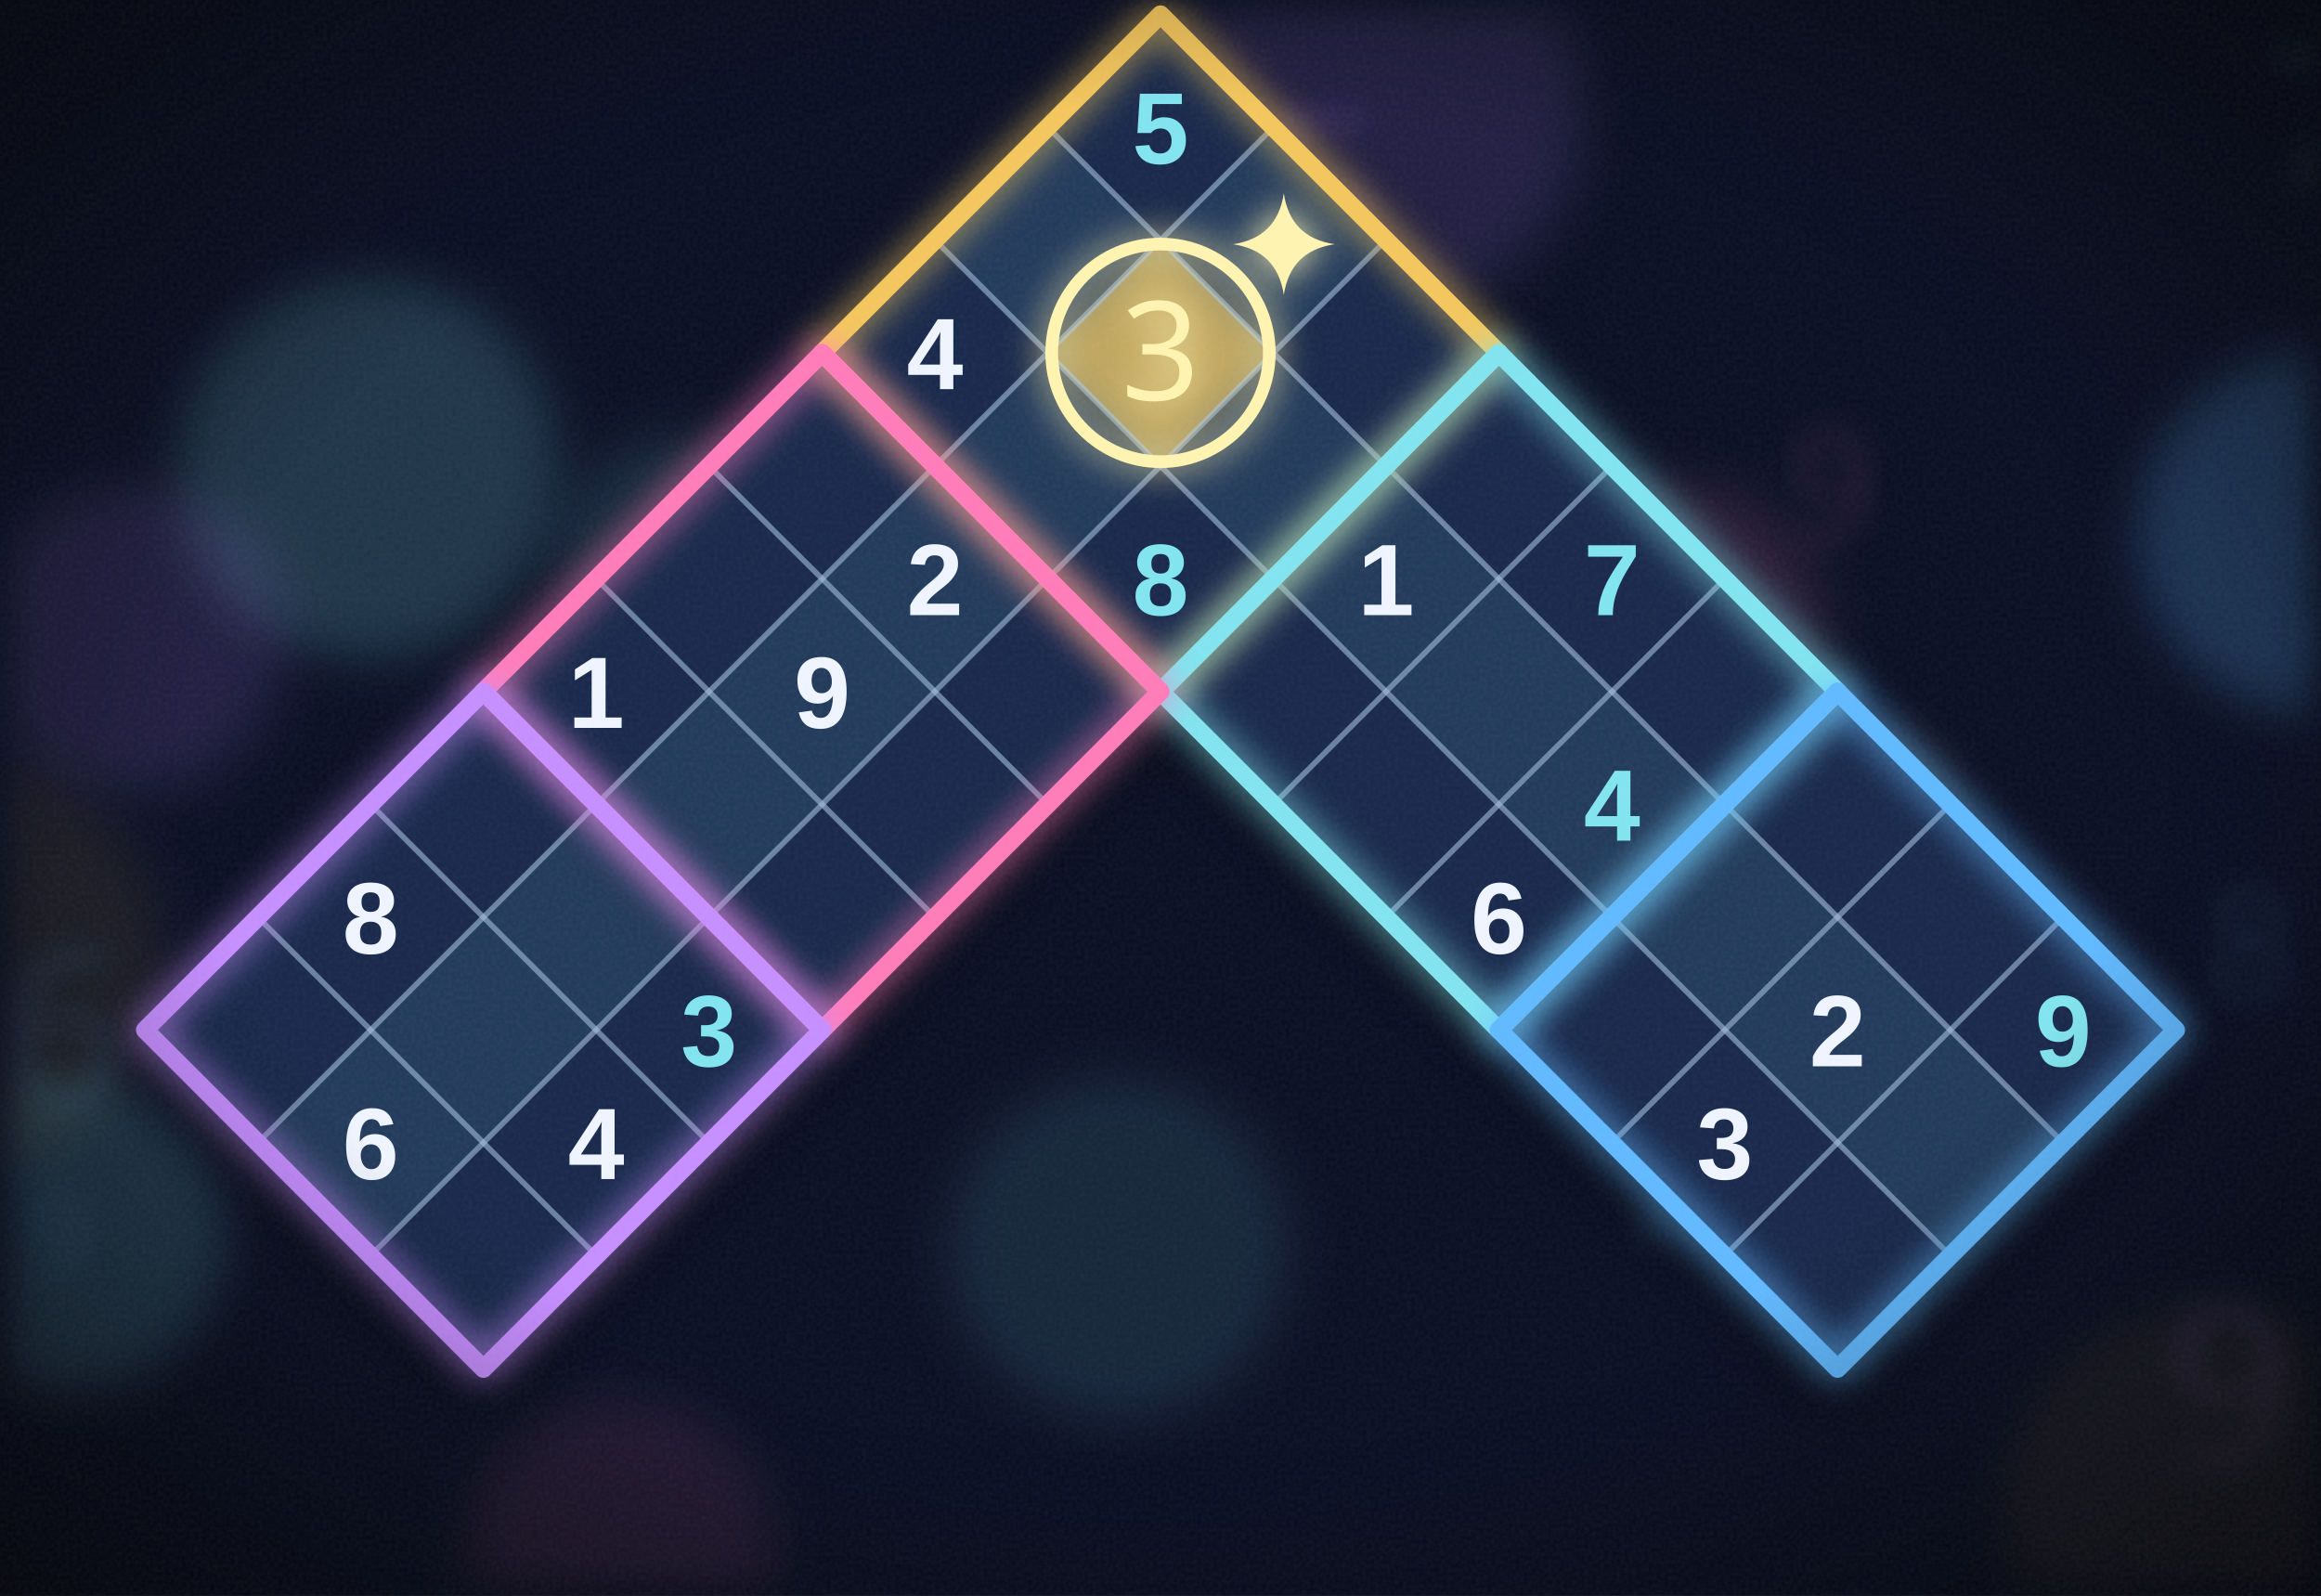
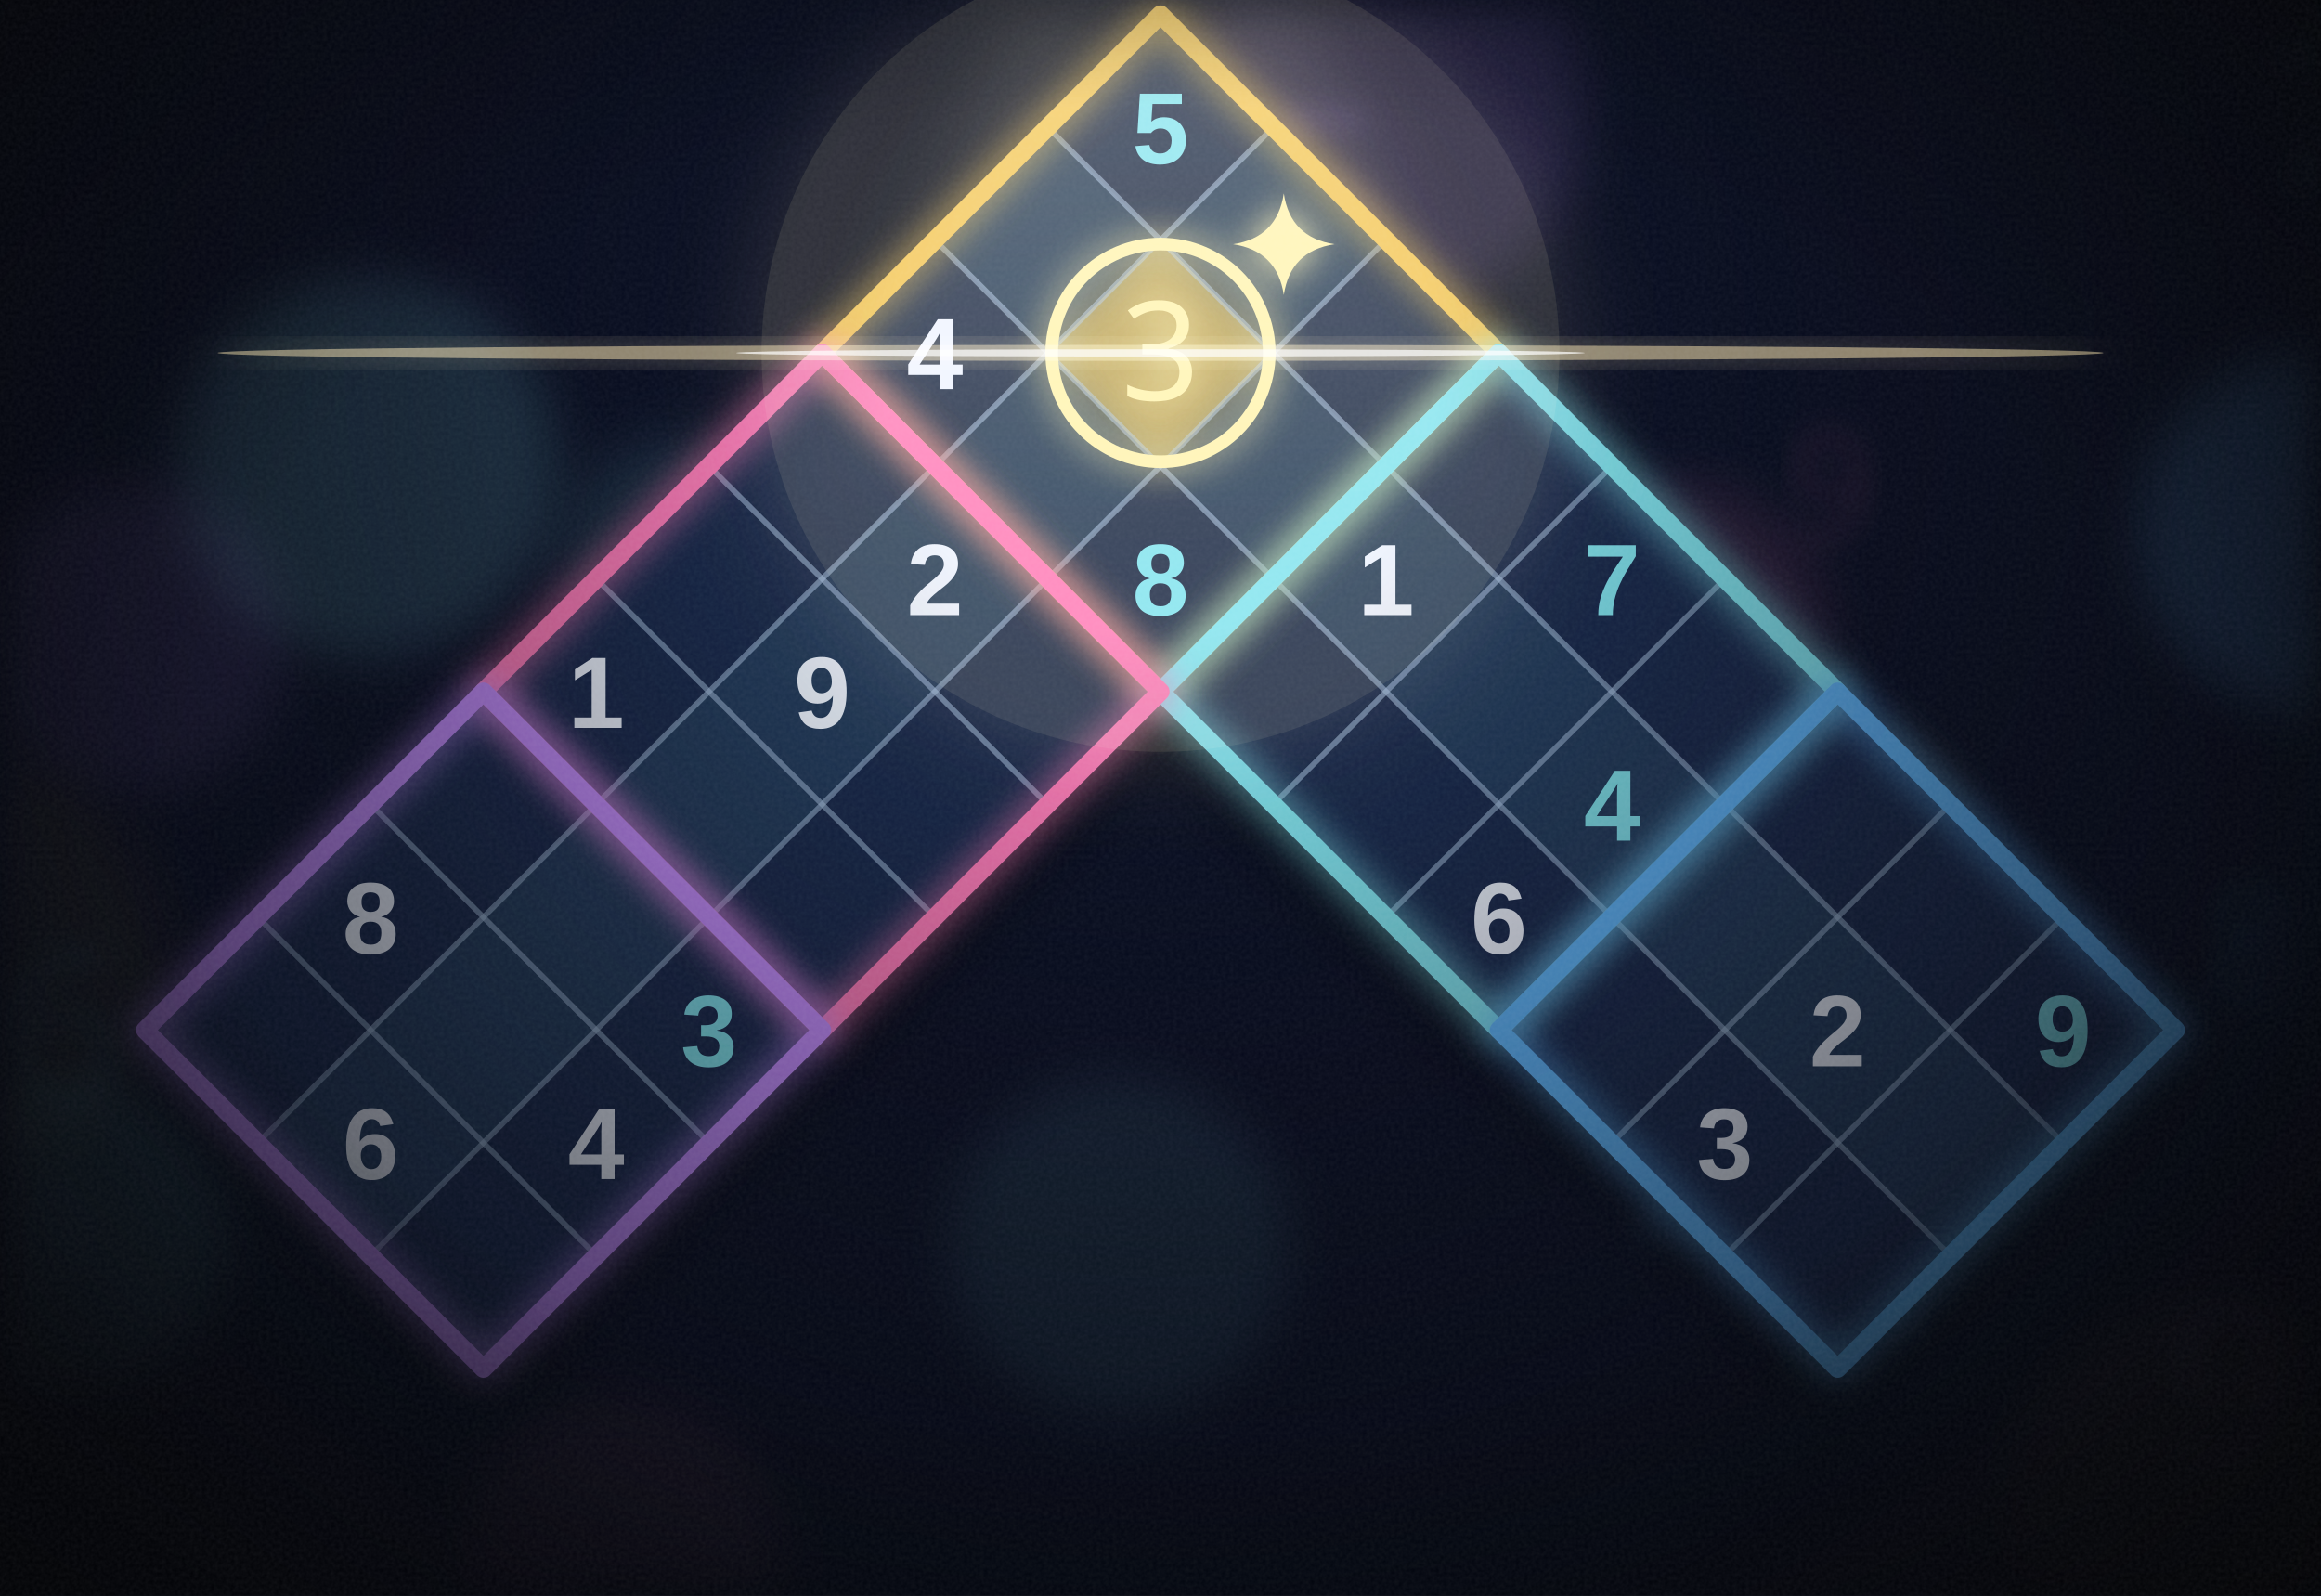
<svg xmlns="http://www.w3.org/2000/svg" viewBox="0 0 640 440" preserveAspectRatio="xMidYMid slice">
  <defs>
    <filter id="glow" x="-50%" y="-50%" width="200%" height="200%">
      <feGaussianBlur stdDeviation="5" result="b" />
      <feMerge>
        <feMergeNode in="b" />
        <feMergeNode in="SourceGraphic" />
      </feMerge>
    </filter>
    <filter id="bigglow" x="-50%" y="-50%" width="200%" height="200%">
      <feGaussianBlur stdDeviation="14" result="b" />
      <feMerge>
        <feMergeNode in="b" />
        <feMergeNode in="SourceGraphic" />
      </feMerge>
    </filter>
    <filter id="soft" x="-50%" y="-50%" width="200%" height="200%">
      <feGaussianBlur stdDeviation="10" />
    </filter>
    <filter id="dof" x="-20%" y="-20%" width="140%" height="140%">
      <feGaussianBlur stdDeviation="4" />
    </filter>
    <filter id="dof2" x="-20%" y="-20%" width="140%" height="140%">
      <feGaussianBlur stdDeviation="9" />
    </filter>
    <filter id="bokeh" x="-50%" y="-50%" width="200%" height="200%">
      <feGaussianBlur stdDeviation="7" />
    </filter>
    <filter id="shadow" x="-30%" y="-30%" width="160%" height="160%">
      <feDropShadow dx="0" dy="10" stdDeviation="10" flood-color="#000" flood-opacity=".6" />
    </filter>
    <filter id="grain" x="0" y="0" width="100%" height="100%">
      <feTurbulence type="fractalNoise" baseFrequency=".9" numOctaves="2" seed="7" />
      <feColorMatrix values="0 0 0 0 1  0 0 0 0 1  0 0 0 0 1  0 0 0 .055 0" />
    </filter>
    <linearGradient id="chrome" x1="0" y1="0" x2="0" y2="1">
      <stop offset="0" stop-color="#f6fbff" />
      <stop offset=".45" stop-color="#9fb0c4" />
      <stop offset=".55" stop-color="#5d6c80" />
      <stop offset="1" stop-color="#cfdbe8" />
    </linearGradient>
    <linearGradient id="gold" x1="0" y1="0" x2="0" y2="1">
      <stop offset="0" stop-color="#fff3b0" />
      <stop offset=".5" stop-color="#ffb81f" />
      <stop offset="1" stop-color="#b86a00" />
    </linearGradient>
    <radialGradient id="vig" cx="50%" cy="48%" r="75%">
      <stop offset=".55" stop-color="#000" stop-opacity="0" />
      <stop offset="1" stop-color="#000" stop-opacity=".72" />
    </radialGradient>
  </defs>
  <rect width="640" height="440" fill="#05070f" />
  <rect width="640" height="440" fill="#070c22" />
  <circle cx="608.9" cy="416.4" r="55.7" fill="#f3c55a" opacity="0.08" filter="url(#bokeh)" />
  <circle cx="188.6" cy="154.4" r="34.3" fill="#7fe3ee" opacity="0.13" filter="url(#bokeh)" />
  <circle cx="-10.4" cy="265.3" r="56.1" fill="#f3c55a" opacity="0.09" filter="url(#bokeh)" />
  <circle cx="462.8" cy="173.8" r="40.5" fill="#ff7ab8" opacity="0.14" filter="url(#bokeh)" />
  <circle cx="19.1" cy="340.2" r="43.6" fill="#7fe3ee" opacity="0.19" filter="url(#bokeh)" />
  <circle cx="640.1" cy="146.9" r="50.4" fill="#5fb8ff" opacity="0.24" filter="url(#bokeh)" />
  <circle cx="171.3" cy="428.3" r="42.9" fill="#ff7ab8" opacity="0.11" filter="url(#bokeh)" />
  <circle cx="308.5" cy="344.1" r="47.0" fill="#7fe3ee" opacity="0.11" filter="url(#bokeh)" />
  <circle cx="101.4" cy="128.8" r="52.6" fill="#7fe3ee" opacity="0.18" filter="url(#bokeh)" />
  <circle cx="36.0" cy="176.0" r="42.7" fill="#c58cff" opacity="0.13" filter="url(#bokeh)" />
  <circle cx="381.2" cy="30.2" r="56.0" fill="#c58cff" opacity="0.13" filter="url(#bokeh)" />
  <circle cx="508.8" cy="232.5" r="30.3" fill="#f3c55a" opacity="0.19" filter="url(#bokeh)" />
  <text x="507.7" y="368.8" font-family="Arial Black, sans-serif" font-size="61" fill="#5fb8ff" opacity=".14" filter="url(#dof)">1</text>
  <text x="0.3" y="305.1" font-family="Arial Black, sans-serif" font-size="60" fill="#5fb8ff" opacity=".14" filter="url(#dof)">6</text>
  <text x="492.9" y="149.1" font-family="Arial Black, sans-serif" font-size="42" fill="#ff7ab8" opacity=".14" filter="url(#dof)">9</text>
  <text x="345.1" y="77.7" font-family="Arial Black, sans-serif" font-size="66" fill="#c58cff" opacity=".14" filter="url(#dof)">5</text>
  <text x="424.3" y="284.0" font-family="Arial Black, sans-serif" font-size="35" fill="#ff7ab8" opacity=".14" filter="url(#dof)">6</text>
  <text x="633.8" y="184.9" font-family="Arial Black, sans-serif" font-size="56" fill="#5fb8ff" opacity=".14" filter="url(#dof)">8</text>
  <text x="447.8" y="342.2" font-family="Arial Black, sans-serif" font-size="74" fill="#5fb8ff" opacity=".14" filter="url(#dof)">2</text>
  <text x="608.9" y="275.4" font-family="Arial Black, sans-serif" font-size="42" fill="#5fb8ff" opacity=".14" filter="url(#dof)">8</text>
  <text x="597.0" y="403.8" font-family="Arial Black, sans-serif" font-size="62" fill="#c58cff" opacity=".14" filter="url(#dof)">9</text>
  <text x="624.9" y="51.4" font-family="Arial Black, sans-serif" font-size="53" fill="#7fe3ee" opacity=".14" filter="url(#dof)">7</text>
  <text x="194.8" y="275.7" font-family="Arial Black, sans-serif" font-size="35" fill="#c58cff" opacity=".14" filter="url(#dof)">9</text>
  <text x="127.4" y="283.3" font-family="Arial Black, sans-serif" font-size="47" fill="#5fb8ff" opacity=".14" filter="url(#dof)">4</text>
  <text x="243.1" y="129.1" font-family="Arial Black, sans-serif" font-size="68" fill="#7fe3ee" opacity=".14" filter="url(#dof)">9</text>
  <text x="8.0" y="351.2" font-family="Arial Black, sans-serif" font-size="31" fill="#5fb8ff" opacity=".14" filter="url(#dof)">9</text>
  <g filter="url(#shadow)">
    <polygon points="320.0,4.0 413.3,97.3 320.0,190.7 226.7,97.3" fill="#13264a" />
    <polygon points="413.3,97.3 506.7,190.7 413.3,284.0 320.0,190.7" fill="#13264a" />
    <polygon points="506.7,190.7 600.0,284.0 506.7,377.4 413.3,284.0" fill="#13264a" />
    <polygon points="226.7,97.3 320.0,190.7 226.7,284.0 133.3,190.7" fill="#13264a" />
    <polygon points="133.3,190.7 226.7,284.0 133.3,377.4 40.0,284.0" fill="#13264a" />
  </g>
  <polygon points="288.9,35.1 568.9,315.1 537.8,346.2 257.8,66.2" fill="#7fe3ee" fill-opacity=".1" />
  <polygon points="351.1,35.1 382.2,66.2 102.2,346.2 71.1,315.1" fill="#7fe3ee" fill-opacity=".1" />
  <polygon points="320.0,66.2 351.1,97.3 320.0,128.5 288.9,97.3" fill="#f3c55a" fill-opacity=".5" filter="url(#glow)" />
  <polygon points="320.0,4.0 351.1,35.1 320.0,66.2 288.9,35.1" fill="none" stroke="#a7bfe0" stroke-opacity=".35" stroke-width="1.5" />
  <polygon points="351.1,35.1 382.2,66.2 351.1,97.3 320.0,66.2" fill="none" stroke="#a7bfe0" stroke-opacity=".35" stroke-width="1.5" />
  <polygon points="382.2,66.2 413.3,97.3 382.2,128.5 351.1,97.3" fill="none" stroke="#a7bfe0" stroke-opacity=".35" stroke-width="1.5" />
  <polygon points="288.9,35.1 320.0,66.2 288.9,97.3 257.8,66.2" fill="none" stroke="#a7bfe0" stroke-opacity=".35" stroke-width="1.5" />
  <polygon points="320.0,66.2 351.1,97.3 320.0,128.5 288.9,97.3" fill="none" stroke="#a7bfe0" stroke-opacity=".35" stroke-width="1.5" />
  <polygon points="351.1,97.3 382.2,128.5 351.1,159.6 320.0,128.5" fill="none" stroke="#a7bfe0" stroke-opacity=".35" stroke-width="1.5" />
  <polygon points="257.8,66.2 288.9,97.3 257.8,128.5 226.7,97.3" fill="none" stroke="#a7bfe0" stroke-opacity=".35" stroke-width="1.5" />
  <polygon points="288.9,97.3 320.0,128.5 288.9,159.6 257.8,128.5" fill="none" stroke="#a7bfe0" stroke-opacity=".35" stroke-width="1.5" />
  <polygon points="320.0,128.5 351.1,159.6 320.0,190.7 288.9,159.6" fill="none" stroke="#a7bfe0" stroke-opacity=".35" stroke-width="1.5" />
  <polygon points="413.3,97.3 444.5,128.5 413.3,159.6 382.2,128.5" fill="none" stroke="#a7bfe0" stroke-opacity=".35" stroke-width="1.5" />
  <polygon points="444.5,128.5 475.6,159.6 444.5,190.7 413.3,159.6" fill="none" stroke="#a7bfe0" stroke-opacity=".35" stroke-width="1.5" />
  <polygon points="475.6,159.6 506.7,190.7 475.6,221.8 444.5,190.7" fill="none" stroke="#a7bfe0" stroke-opacity=".35" stroke-width="1.5" />
  <polygon points="382.2,128.5 413.3,159.6 382.2,190.7 351.1,159.6" fill="none" stroke="#a7bfe0" stroke-opacity=".35" stroke-width="1.5" />
  <polygon points="413.3,159.6 444.5,190.7 413.3,221.8 382.2,190.7" fill="none" stroke="#a7bfe0" stroke-opacity=".35" stroke-width="1.5" />
  <polygon points="444.5,190.7 475.6,221.8 444.5,252.9 413.3,221.8" fill="none" stroke="#a7bfe0" stroke-opacity=".35" stroke-width="1.5" />
  <polygon points="351.1,159.6 382.2,190.7 351.1,221.8 320.0,190.7" fill="none" stroke="#a7bfe0" stroke-opacity=".35" stroke-width="1.5" />
  <polygon points="382.2,190.7 413.3,221.8 382.2,252.9 351.1,221.8" fill="none" stroke="#a7bfe0" stroke-opacity=".35" stroke-width="1.5" />
  <polygon points="413.3,221.8 444.5,252.9 413.3,284.0 382.2,252.9" fill="none" stroke="#a7bfe0" stroke-opacity=".35" stroke-width="1.5" />
  <polygon points="506.7,190.7 537.8,221.8 506.7,252.9 475.6,221.8" fill="none" stroke="#a7bfe0" stroke-opacity=".35" stroke-width="1.5" />
  <polygon points="537.8,221.8 568.9,252.9 537.8,284.0 506.7,252.9" fill="none" stroke="#a7bfe0" stroke-opacity=".35" stroke-width="1.5" />
  <polygon points="568.9,252.9 600.0,284.0 568.9,315.1 537.8,284.0" fill="none" stroke="#a7bfe0" stroke-opacity=".35" stroke-width="1.5" />
  <polygon points="475.6,221.8 506.7,252.9 475.6,284.0 444.5,252.9" fill="none" stroke="#a7bfe0" stroke-opacity=".35" stroke-width="1.5" />
  <polygon points="506.7,252.9 537.8,284.0 506.7,315.1 475.6,284.0" fill="none" stroke="#a7bfe0" stroke-opacity=".35" stroke-width="1.5" />
  <polygon points="537.8,284.0 568.9,315.1 537.8,346.2 506.7,315.1" fill="none" stroke="#a7bfe0" stroke-opacity=".35" stroke-width="1.5" />
  <polygon points="444.5,252.9 475.6,284.0 444.5,315.1 413.3,284.0" fill="none" stroke="#a7bfe0" stroke-opacity=".35" stroke-width="1.5" />
  <polygon points="475.6,284.0 506.7,315.1 475.6,346.2 444.5,315.1" fill="none" stroke="#a7bfe0" stroke-opacity=".35" stroke-width="1.5" />
  <polygon points="506.7,315.1 537.8,346.2 506.7,377.4 475.6,346.2" fill="none" stroke="#a7bfe0" stroke-opacity=".35" stroke-width="1.5" />
  <polygon points="226.7,97.3 257.8,128.5 226.7,159.6 195.5,128.5" fill="none" stroke="#a7bfe0" stroke-opacity=".35" stroke-width="1.5" />
  <polygon points="257.8,128.5 288.9,159.6 257.8,190.7 226.7,159.6" fill="none" stroke="#a7bfe0" stroke-opacity=".35" stroke-width="1.5" />
  <polygon points="288.9,159.6 320.0,190.7 288.9,221.8 257.8,190.7" fill="none" stroke="#a7bfe0" stroke-opacity=".35" stroke-width="1.5" />
  <polygon points="195.5,128.5 226.7,159.6 195.5,190.7 164.4,159.6" fill="none" stroke="#a7bfe0" stroke-opacity=".35" stroke-width="1.5" />
  <polygon points="226.7,159.6 257.8,190.7 226.7,221.8 195.5,190.7" fill="none" stroke="#a7bfe0" stroke-opacity=".35" stroke-width="1.5" />
  <polygon points="257.8,190.7 288.9,221.8 257.8,252.9 226.7,221.8" fill="none" stroke="#a7bfe0" stroke-opacity=".35" stroke-width="1.5" />
  <polygon points="164.4,159.6 195.5,190.7 164.4,221.8 133.3,190.7" fill="none" stroke="#a7bfe0" stroke-opacity=".35" stroke-width="1.5" />
  <polygon points="195.5,190.7 226.7,221.8 195.5,252.9 164.4,221.8" fill="none" stroke="#a7bfe0" stroke-opacity=".35" stroke-width="1.5" />
  <polygon points="226.7,221.8 257.8,252.9 226.7,284.0 195.5,252.9" fill="none" stroke="#a7bfe0" stroke-opacity=".35" stroke-width="1.5" />
  <polygon points="133.3,190.7 164.4,221.8 133.3,252.9 102.2,221.8" fill="none" stroke="#a7bfe0" stroke-opacity=".35" stroke-width="1.5" />
  <polygon points="164.4,221.8 195.5,252.9 164.4,284.0 133.3,252.9" fill="none" stroke="#a7bfe0" stroke-opacity=".35" stroke-width="1.5" />
  <polygon points="195.5,252.9 226.7,284.0 195.5,315.1 164.4,284.0" fill="none" stroke="#a7bfe0" stroke-opacity=".35" stroke-width="1.5" />
  <polygon points="102.2,221.8 133.3,252.9 102.2,284.0 71.1,252.9" fill="none" stroke="#a7bfe0" stroke-opacity=".35" stroke-width="1.5" />
  <polygon points="133.3,252.9 164.4,284.0 133.3,315.1 102.2,284.0" fill="none" stroke="#a7bfe0" stroke-opacity=".35" stroke-width="1.5" />
  <polygon points="164.4,284.0 195.5,315.1 164.4,346.2 133.3,315.1" fill="none" stroke="#a7bfe0" stroke-opacity=".35" stroke-width="1.5" />
  <polygon points="71.1,252.9 102.2,284.0 71.1,315.1 40.0,284.0" fill="none" stroke="#a7bfe0" stroke-opacity=".35" stroke-width="1.5" />
  <polygon points="102.2,284.0 133.3,315.1 102.2,346.2 71.1,315.1" fill="none" stroke="#a7bfe0" stroke-opacity=".35" stroke-width="1.5" />
  <polygon points="133.3,315.1 164.4,346.2 133.3,377.4 102.2,346.2" fill="none" stroke="#a7bfe0" stroke-opacity=".35" stroke-width="1.5" />
  <polygon points="320.0,4.0 413.3,97.3 320.0,190.7 226.7,97.3" fill="none" stroke="#f3c55a" stroke-width="5" stroke-linejoin="round" filter="url(#glow)" />
  <polygon points="413.3,97.3 506.7,190.7 413.3,284.0 320.0,190.7" fill="none" stroke="#7fe3ee" stroke-width="5" stroke-linejoin="round" filter="url(#glow)" />
  <polygon points="506.7,190.7 600.0,284.0 506.7,377.4 413.3,284.0" fill="none" stroke="#5fb8ff" stroke-width="5" stroke-linejoin="round" filter="url(#glow)" />
  <polygon points="226.7,97.3 320.0,190.7 226.7,284.0 133.3,190.7" fill="none" stroke="#ff7ab8" stroke-width="5" stroke-linejoin="round" filter="url(#glow)" />
  <polygon points="133.3,190.7 226.7,284.0 133.3,377.4 40.0,284.0" fill="none" stroke="#c58cff" stroke-width="5" stroke-linejoin="round" filter="url(#glow)" />
  <text x="320.0" y="45.1" font-family="Arial, sans-serif" font-size="28" font-weight="800" text-anchor="middle" fill="#7fe3ee">5</text>
  <text x="320.0" y="169.6" font-family="Arial, sans-serif" font-size="28" font-weight="800" text-anchor="middle" fill="#7fe3ee">8</text>
  <text x="444.5" y="169.6" font-family="Arial, sans-serif" font-size="28" font-weight="800" text-anchor="middle" fill="#7fe3ee">7</text>
  <text x="506.7" y="294.0" font-family="Arial, sans-serif" font-size="28" font-weight="800" text-anchor="middle" fill="#eef4ff">2</text>
  <text x="226.7" y="200.7" font-family="Arial, sans-serif" font-size="28" font-weight="800" text-anchor="middle" fill="#eef4ff">9</text>
  <text x="164.4" y="325.1" font-family="Arial, sans-serif" font-size="28" font-weight="800" text-anchor="middle" fill="#eef4ff">4</text>
  <text x="413.3" y="262.9" font-family="Arial, sans-serif" font-size="28" font-weight="800" text-anchor="middle" fill="#eef4ff">6</text>
  <text x="164.4" y="200.7" font-family="Arial, sans-serif" font-size="28" font-weight="800" text-anchor="middle" fill="#eef4ff">1</text>
  <text x="102.2" y="325.1" font-family="Arial, sans-serif" font-size="28" font-weight="800" text-anchor="middle" fill="#eef4ff">6</text>
  <text x="382.2" y="169.6" font-family="Arial, sans-serif" font-size="28" font-weight="800" text-anchor="middle" fill="#eef4ff">1</text>
  <text x="568.9" y="294.0" font-family="Arial, sans-serif" font-size="28" font-weight="800" text-anchor="middle" fill="#7fe3ee">9</text>
  <text x="195.5" y="294.0" font-family="Arial, sans-serif" font-size="28" font-weight="800" text-anchor="middle" fill="#7fe3ee">3</text>
  <text x="257.8" y="107.3" font-family="Arial, sans-serif" font-size="28" font-weight="800" text-anchor="middle" fill="#eef4ff">4</text>
  <text x="257.8" y="169.6" font-family="Arial, sans-serif" font-size="28" font-weight="800" text-anchor="middle" fill="#eef4ff">2</text>
  <text x="444.5" y="231.8" font-family="Arial, sans-serif" font-size="28" font-weight="800" text-anchor="middle" fill="#7fe3ee">4</text>
  <text x="475.6" y="325.1" font-family="Arial, sans-serif" font-size="28" font-weight="800" text-anchor="middle" fill="#eef4ff">3</text>
  <text x="102.2" y="262.9" font-family="Arial, sans-serif" font-size="28" font-weight="800" text-anchor="middle" fill="#eef4ff">8</text>
  <circle cx="320.0" cy="97.3" r="30" fill="none" stroke="#fff3b0" stroke-width="3.5" filter="url(#glow)" />
  <text x="320.0" y="110.3" font-family="Arial Black, sans-serif" font-size="38" text-anchor="middle" fill="#fff3b0" filter="url(#glow)">3</text>
  <g opacity="1" filter="url(#glow)">
    <path d="M354.0,53.338 Q355.82,65.518 368.0,67.338 Q355.82,69.158 354.0,81.338 Q352.18,69.158 340.0,67.338 Q352.18,65.518 354.0,53.338Z" fill="#fff3b0" />
  </g>
+   <defs>
+     <radialGradient id="cv320x97" gradientUnits="userSpaceOnUse" cx="320.0" cy="97.3" r="430">
+       <stop offset=".18" stop-color="#02040a" stop-opacity="0" />
+       <stop offset=".62" stop-color="#02040a" stop-opacity="0.48" />
+       <stop offset="1" stop-color="#02040a" stop-opacity="0.88" />
+     </radialGradient>
+     <linearGradient id="cb320x97" x1="0" y1="0" x2="0" y2="1">
+       <stop offset="0" stop-color="#fff6e0" stop-opacity=".22" />
+       <stop offset="1" stop-color="#fff6e0" stop-opacity="0" />
+     </linearGradient>
+   </defs>
+   <polygon points="310.0,-60.0 330.0,-60.0 430.0,152.4 210.0,152.4" fill="url(#cb320x97)" filter="url(#soft)" style="mix-blend-mode:screen" />
+   <rect width="640" height="440" fill="url(#cv320x97)" />
+   <circle cx="320.0" cy="97.3" r="110" fill="#fff3b0" opacity=".16" filter="url(#bigglow)" style="mix-blend-mode:screen" />
+   <ellipse cx="320.0" cy="97.3" rx="260" ry="2.2" fill="#ffe7a8" opacity=".55" filter="url(#glow)" style="mix-blend-mode:screen" />
+   <ellipse cx="320.0" cy="97.3" rx="117" ry="1" fill="#ffffff" opacity=".7" style="mix-blend-mode:screen" />
  <rect width="640" height="440" fill="url(#vig)" />
  <rect width="640" height="440" filter="url(#grain)" opacity="1" />
</svg>
